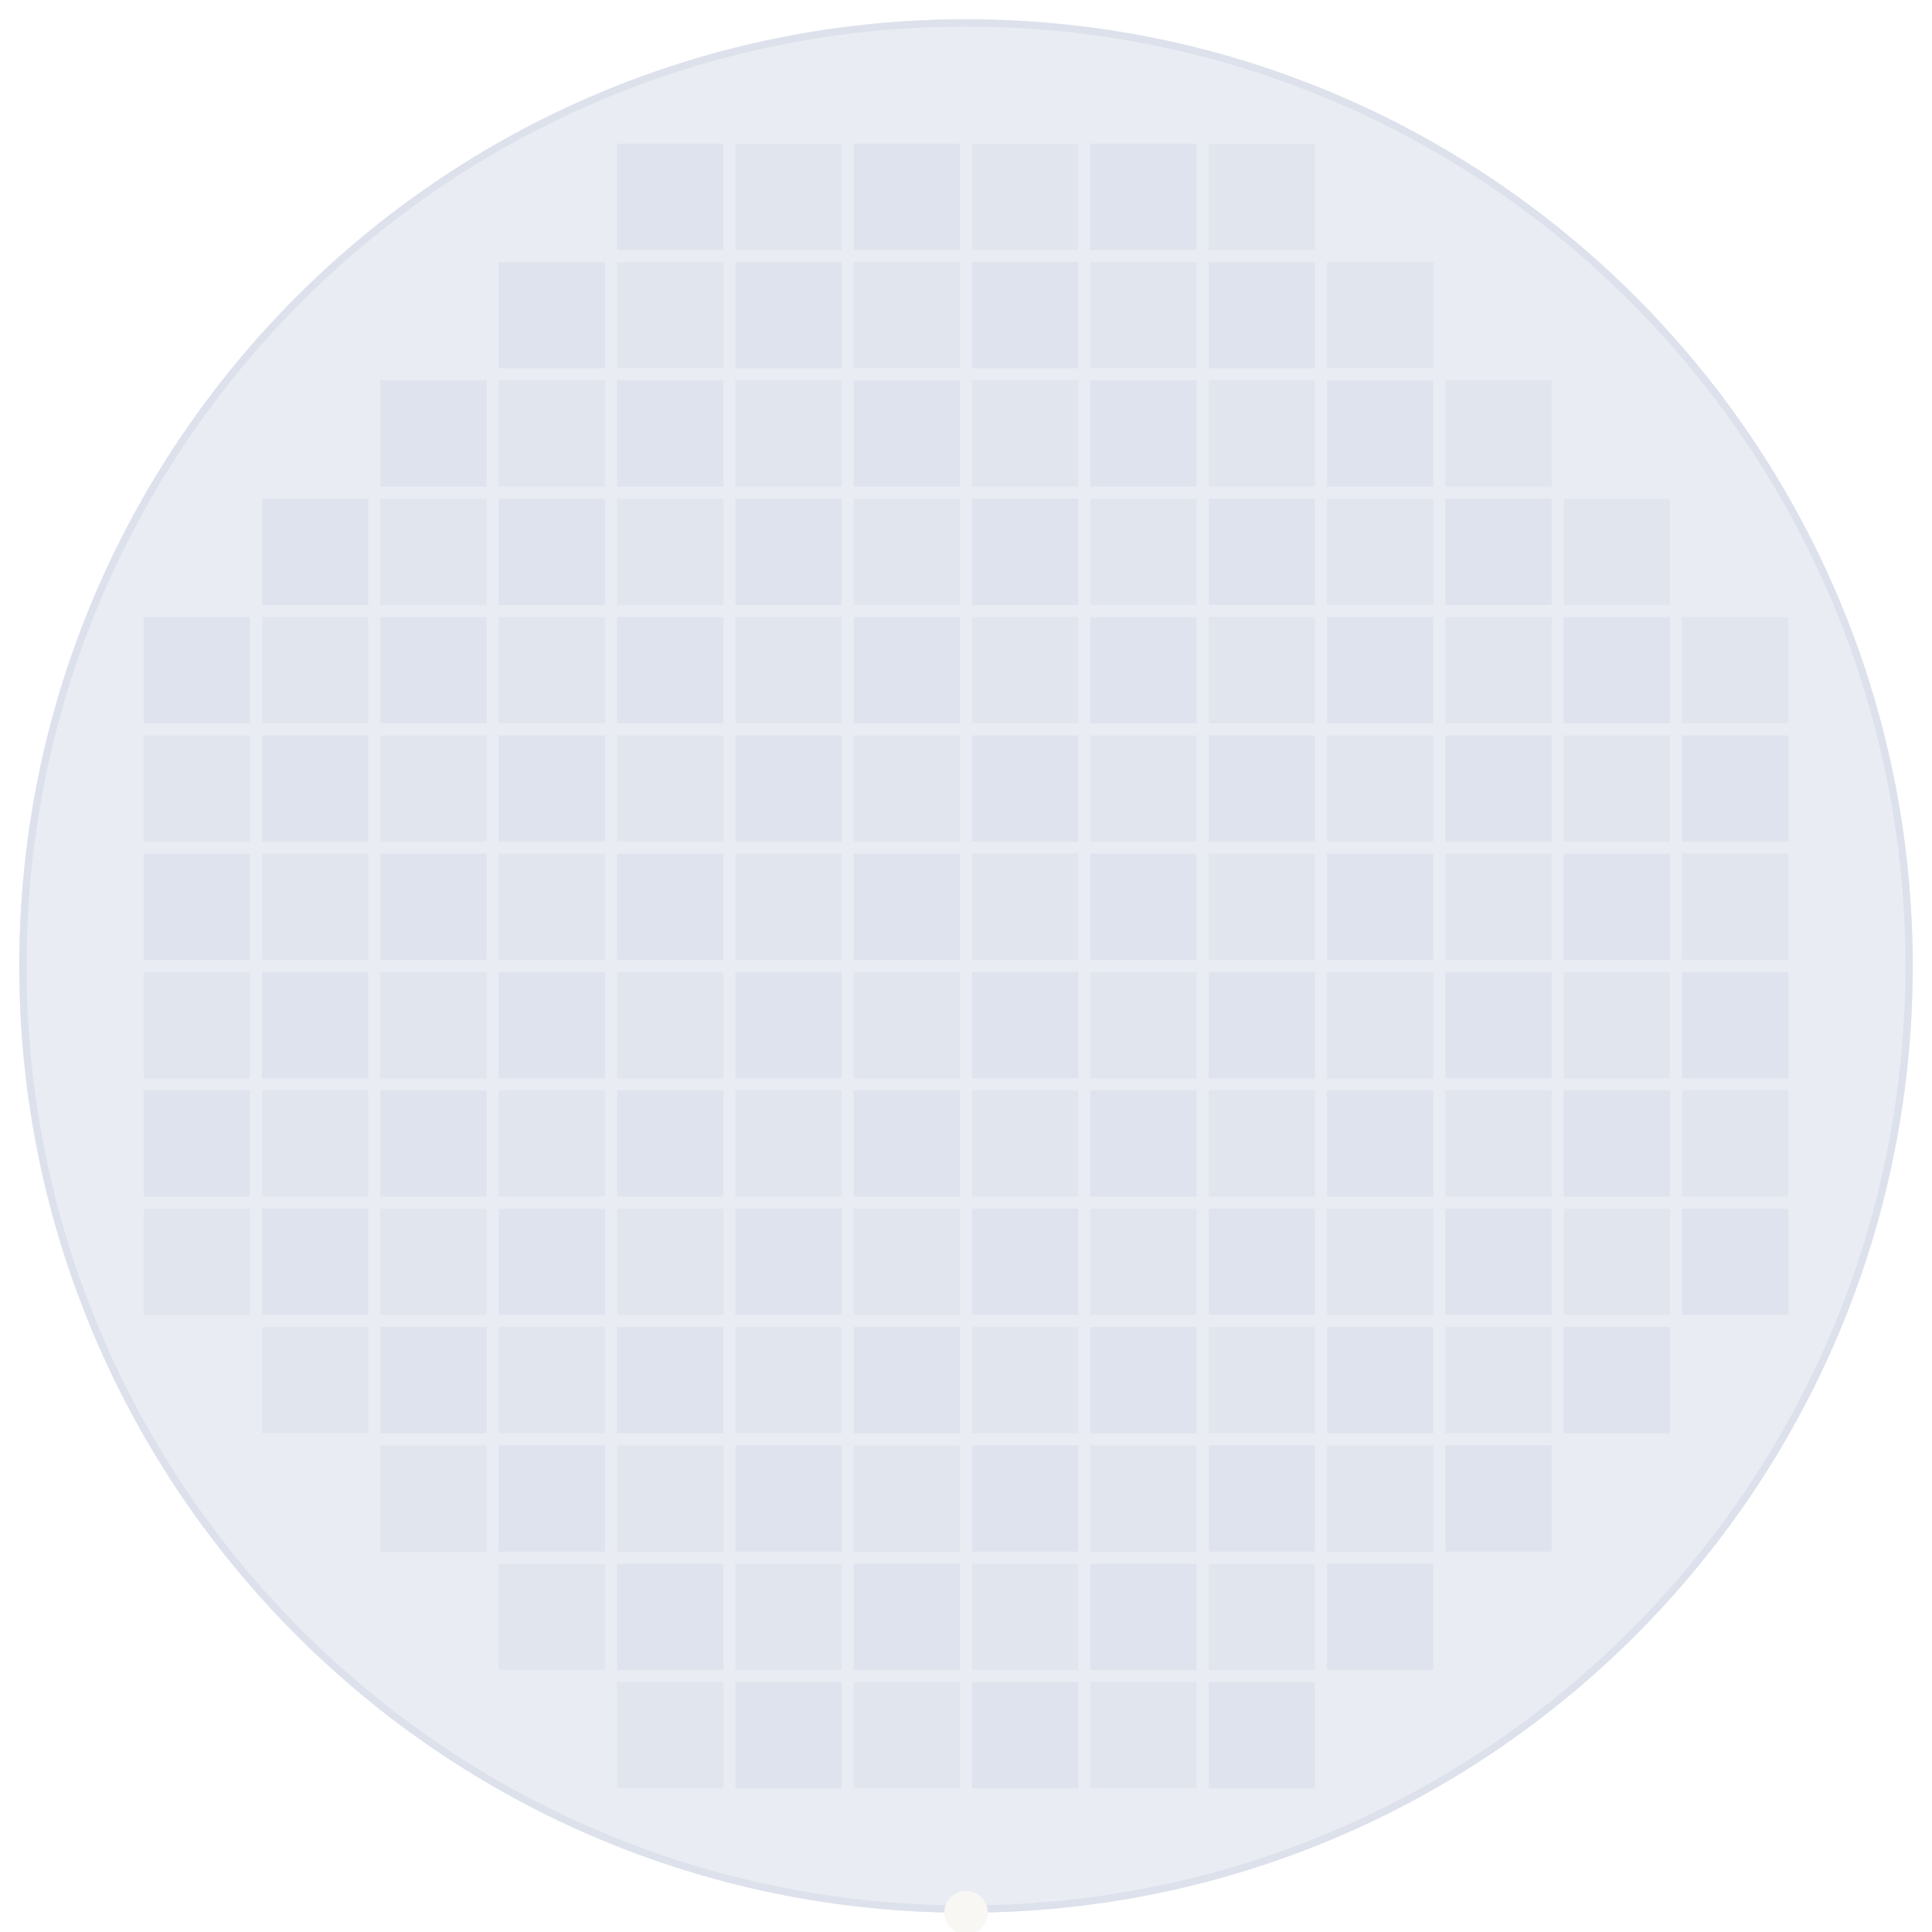
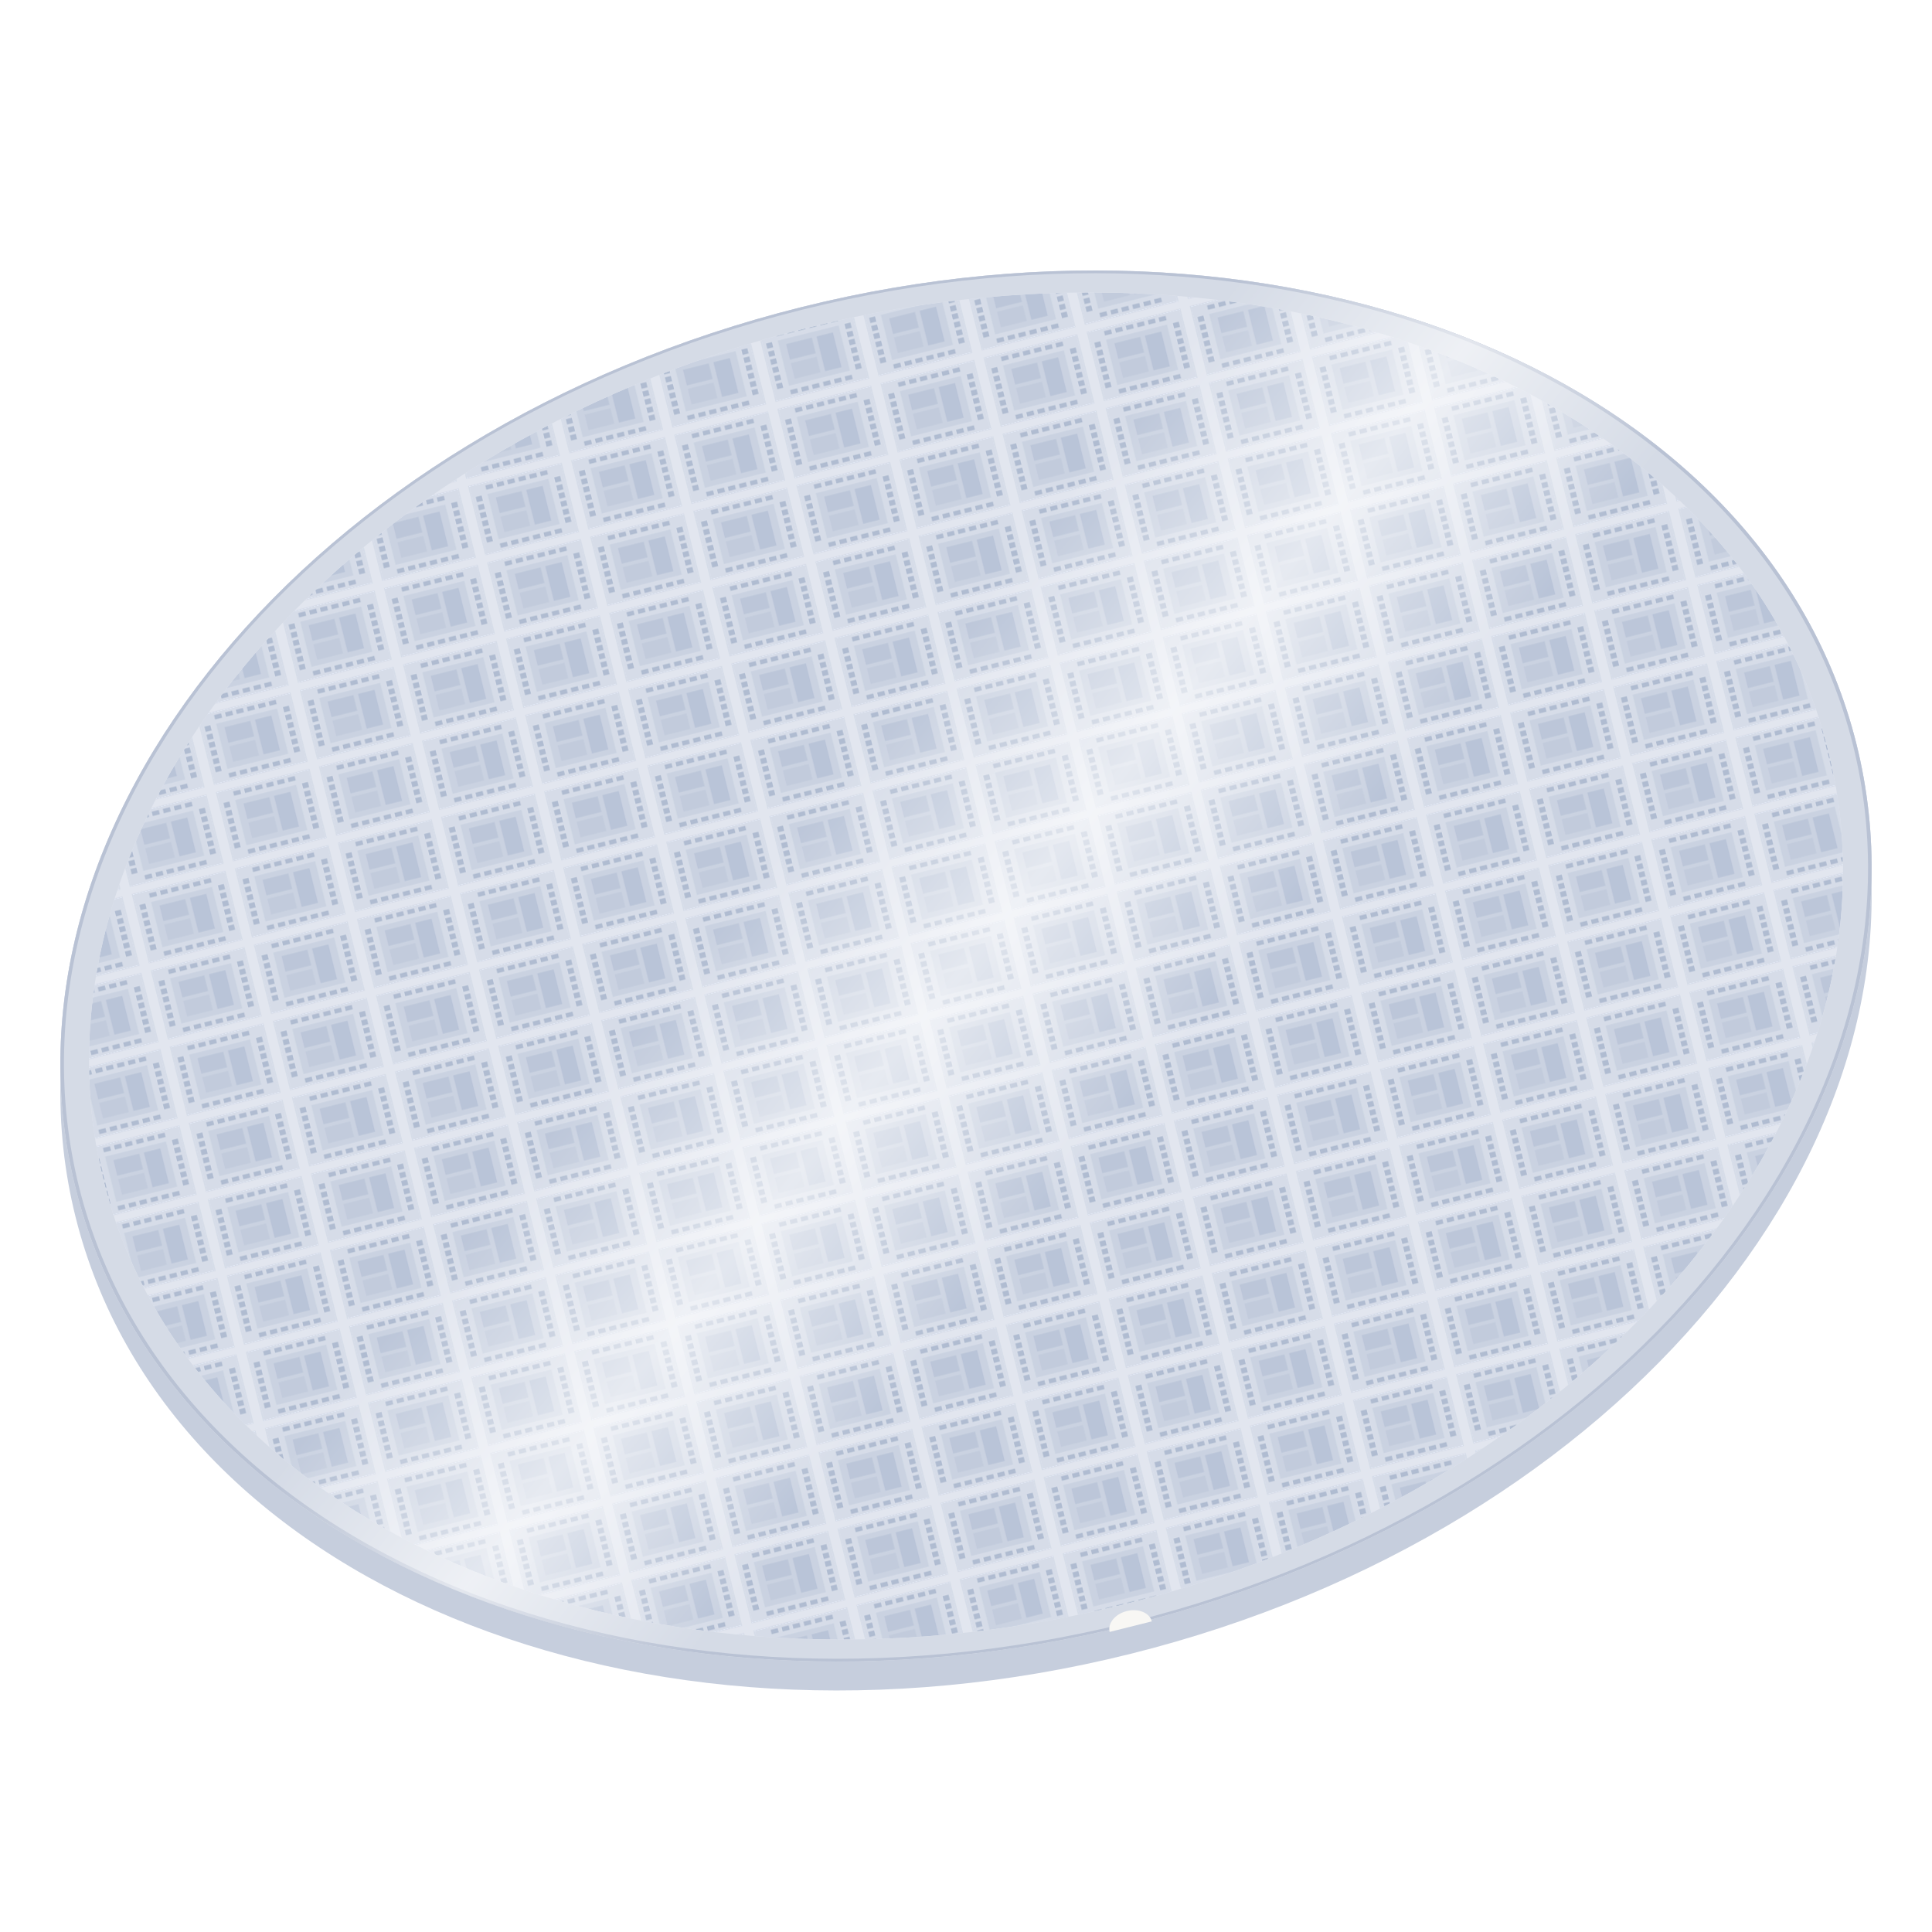
<svg xmlns="http://www.w3.org/2000/svg" viewBox="0 0 800 800" width="800" height="800">
  <defs>
    <clipPath id="w">
-       <circle cx="400" cy="400" r="392" />
+       <circle r="368" />
    </clipPath>
+     <pattern id="d" width="44" height="44" patternUnits="userSpaceOnUse" x="-22" y="-22">
+       <rect x="2" y="2" width="40" height="40" fill="#D6DCE8" />
+       <g transform="translate(2 2)">
+         <rect x="7" y="7" width="26" height="26" fill="#CAD2E1" />
+         <rect x="10" y="10" width="11" height="9" fill="#BCC6D9" />
+         <rect x="10" y="21" width="11" height="9" fill="#C2CBDC" />
+         <rect x="23" y="10" width="7" height="20" fill="#B9C4D8" />
+         <g fill="#B0BCD1">
+           <rect x="7.0" y="2" width="3" height="2.5" />
+           <rect x="7.0" y="35.5" width="3" height="2.5" />
+           <rect y="7.0" x="2" height="3" width="2.5" />
+           <rect y="7.0" x="35.5" height="3" width="2.5" />
+           <rect x="11.7" y="2" width="3" height="2.5" />
+           <rect x="11.7" y="35.5" width="3" height="2.5" />
+           <rect y="11.7" x="2" height="3" width="2.5" />
+           <rect y="11.7" x="35.5" height="3" width="2.5" />
+           <rect x="16.3" y="2" width="3" height="2.5" />
+           <rect x="16.3" y="35.5" width="3" height="2.5" />
+           <rect y="16.3" x="2" height="3" width="2.5" />
+           <rect y="16.3" x="35.5" height="3" width="2.5" />
+           <rect x="21.0" y="2" width="3" height="2.5" />
+           <rect x="21.0" y="35.5" width="3" height="2.5" />
+           <rect y="21.0" x="2" height="3" width="2.5" />
+           <rect y="21.0" x="35.5" height="3" width="2.5" />
+           <rect x="25.7" y="2" width="3" height="2.5" />
+           <rect x="25.7" y="35.5" width="3" height="2.5" />
+           <rect y="25.7" x="2" height="3" width="2.5" />
+           <rect y="25.7" x="35.5" height="3" width="2.5" />
+           <rect x="30.3" y="2" width="3" height="2.5" />
+           <rect x="30.3" y="35.5" width="3" height="2.5" />
+           <rect y="30.3" x="2" height="3" width="2.5" />
+           <rect y="30.3" x="35.5" height="3" width="2.5" />
+         </g>
+       </g>
+     </pattern>
+     <linearGradient id="sh" x1="0" y1="0" x2="1" y2="1">
+       <stop offset=".4" stop-color="#fff" stop-opacity="0" />
+       <stop offset=".5" stop-color="#fff" stop-opacity=".6" />
+       <stop offset=".6" stop-color="#fff" stop-opacity="0" />
+     </linearGradient>
  </defs>
-   <circle cx="400" cy="400" r="392" fill="#E9ECF3" />
-   <g clip-path="url(#w)">
-     <rect x="59.5" y="255.5" width="44" height="44" fill="#DFE3ED" />
-     <rect x="59.5" y="304.5" width="44" height="44" fill="#E1E5EE" />
-     <rect x="59.5" y="353.5" width="44" height="44" fill="#DFE3ED" />
-     <rect x="59.5" y="402.5" width="44" height="44" fill="#E1E5EE" />
-     <rect x="59.5" y="451.5" width="44" height="44" fill="#DFE3ED" />
-     <rect x="59.5" y="500.5" width="44" height="44" fill="#E1E5EE" />
-     <rect x="108.5" y="206.5" width="44" height="44" fill="#DFE3ED" />
-     <rect x="108.5" y="255.5" width="44" height="44" fill="#E1E5EE" />
-     <rect x="108.5" y="304.5" width="44" height="44" fill="#DFE3ED" />
-     <rect x="108.5" y="353.5" width="44" height="44" fill="#E1E5EE" />
-     <rect x="108.5" y="402.5" width="44" height="44" fill="#DFE3ED" />
-     <rect x="108.5" y="451.5" width="44" height="44" fill="#E1E5EE" />
-     <rect x="108.5" y="500.5" width="44" height="44" fill="#DFE3ED" />
-     <rect x="108.5" y="549.5" width="44" height="44" fill="#E1E5EE" />
-     <rect x="157.5" y="157.5" width="44" height="44" fill="#DFE3ED" />
-     <rect x="157.5" y="206.5" width="44" height="44" fill="#E1E5EE" />
-     <rect x="157.5" y="255.5" width="44" height="44" fill="#DFE3ED" />
-     <rect x="157.5" y="304.5" width="44" height="44" fill="#E1E5EE" />
-     <rect x="157.5" y="353.5" width="44" height="44" fill="#DFE3ED" />
-     <rect x="157.5" y="402.5" width="44" height="44" fill="#E1E5EE" />
-     <rect x="157.5" y="451.5" width="44" height="44" fill="#DFE3ED" />
-     <rect x="157.5" y="500.5" width="44" height="44" fill="#E1E5EE" />
-     <rect x="157.5" y="549.5" width="44" height="44" fill="#DFE3ED" />
-     <rect x="157.5" y="598.5" width="44" height="44" fill="#E1E5EE" />
-     <rect x="206.5" y="108.5" width="44" height="44" fill="#DFE3ED" />
-     <rect x="206.5" y="157.5" width="44" height="44" fill="#E1E5EE" />
-     <rect x="206.5" y="206.5" width="44" height="44" fill="#DFE3ED" />
-     <rect x="206.5" y="255.5" width="44" height="44" fill="#E1E5EE" />
-     <rect x="206.5" y="304.5" width="44" height="44" fill="#DFE3ED" />
-     <rect x="206.5" y="353.5" width="44" height="44" fill="#E1E5EE" />
-     <rect x="206.5" y="402.5" width="44" height="44" fill="#DFE3ED" />
-     <rect x="206.5" y="451.5" width="44" height="44" fill="#E1E5EE" />
-     <rect x="206.5" y="500.5" width="44" height="44" fill="#DFE3ED" />
-     <rect x="206.5" y="549.5" width="44" height="44" fill="#E1E5EE" />
-     <rect x="206.5" y="598.5" width="44" height="44" fill="#DFE3ED" />
-     <rect x="206.5" y="647.5" width="44" height="44" fill="#E1E5EE" />
-     <rect x="255.5" y="59.5" width="44" height="44" fill="#DFE3ED" />
-     <rect x="255.5" y="108.5" width="44" height="44" fill="#E1E5EE" />
-     <rect x="255.5" y="157.5" width="44" height="44" fill="#DFE3ED" />
-     <rect x="255.5" y="206.5" width="44" height="44" fill="#E1E5EE" />
-     <rect x="255.5" y="255.5" width="44" height="44" fill="#DFE3ED" />
-     <rect x="255.5" y="304.5" width="44" height="44" fill="#E1E5EE" />
-     <rect x="255.5" y="353.5" width="44" height="44" fill="#DFE3ED" />
-     <rect x="255.5" y="402.5" width="44" height="44" fill="#E1E5EE" />
-     <rect x="255.5" y="451.5" width="44" height="44" fill="#DFE3ED" />
-     <rect x="255.5" y="500.5" width="44" height="44" fill="#E1E5EE" />
-     <rect x="255.5" y="549.5" width="44" height="44" fill="#DFE3ED" />
-     <rect x="255.5" y="598.5" width="44" height="44" fill="#E1E5EE" />
-     <rect x="255.5" y="647.5" width="44" height="44" fill="#DFE3ED" />
-     <rect x="255.5" y="696.5" width="44" height="44" fill="#E1E5EE" />
-     <rect x="304.5" y="59.5" width="44" height="44" fill="#E1E5EE" />
-     <rect x="304.5" y="108.5" width="44" height="44" fill="#DFE3ED" />
-     <rect x="304.5" y="157.5" width="44" height="44" fill="#E1E5EE" />
-     <rect x="304.5" y="206.5" width="44" height="44" fill="#DFE3ED" />
-     <rect x="304.5" y="255.5" width="44" height="44" fill="#E1E5EE" />
-     <rect x="304.5" y="304.5" width="44" height="44" fill="#DFE3ED" />
-     <rect x="304.5" y="353.5" width="44" height="44" fill="#E1E5EE" />
-     <rect x="304.5" y="402.5" width="44" height="44" fill="#DFE3ED" />
-     <rect x="304.5" y="451.5" width="44" height="44" fill="#E1E5EE" />
-     <rect x="304.5" y="500.5" width="44" height="44" fill="#DFE3ED" />
-     <rect x="304.5" y="549.5" width="44" height="44" fill="#E1E5EE" />
-     <rect x="304.5" y="598.5" width="44" height="44" fill="#DFE3ED" />
-     <rect x="304.5" y="647.5" width="44" height="44" fill="#E1E5EE" />
-     <rect x="304.5" y="696.5" width="44" height="44" fill="#DFE3ED" />
-     <rect x="353.5" y="59.5" width="44" height="44" fill="#DFE3ED" />
-     <rect x="353.5" y="108.5" width="44" height="44" fill="#E1E5EE" />
-     <rect x="353.5" y="157.5" width="44" height="44" fill="#DFE3ED" />
-     <rect x="353.5" y="206.5" width="44" height="44" fill="#E1E5EE" />
-     <rect x="353.5" y="255.5" width="44" height="44" fill="#DFE3ED" />
-     <rect x="353.5" y="304.5" width="44" height="44" fill="#E1E5EE" />
-     <rect x="353.5" y="353.5" width="44" height="44" fill="#DFE3ED" />
-     <rect x="353.5" y="402.5" width="44" height="44" fill="#E1E5EE" />
-     <rect x="353.5" y="451.5" width="44" height="44" fill="#DFE3ED" />
-     <rect x="353.5" y="500.5" width="44" height="44" fill="#E1E5EE" />
-     <rect x="353.5" y="549.5" width="44" height="44" fill="#DFE3ED" />
-     <rect x="353.5" y="598.5" width="44" height="44" fill="#E1E5EE" />
-     <rect x="353.5" y="647.5" width="44" height="44" fill="#DFE3ED" />
-     <rect x="353.5" y="696.5" width="44" height="44" fill="#E1E5EE" />
-     <rect x="402.5" y="59.5" width="44" height="44" fill="#E1E5EE" />
-     <rect x="402.5" y="108.5" width="44" height="44" fill="#DFE3ED" />
-     <rect x="402.5" y="157.5" width="44" height="44" fill="#E1E5EE" />
-     <rect x="402.5" y="206.5" width="44" height="44" fill="#DFE3ED" />
-     <rect x="402.5" y="255.5" width="44" height="44" fill="#E1E5EE" />
-     <rect x="402.5" y="304.5" width="44" height="44" fill="#DFE3ED" />
-     <rect x="402.5" y="353.5" width="44" height="44" fill="#E1E5EE" />
-     <rect x="402.5" y="402.5" width="44" height="44" fill="#DFE3ED" />
-     <rect x="402.5" y="451.5" width="44" height="44" fill="#E1E5EE" />
-     <rect x="402.5" y="500.5" width="44" height="44" fill="#DFE3ED" />
-     <rect x="402.5" y="549.5" width="44" height="44" fill="#E1E5EE" />
-     <rect x="402.5" y="598.5" width="44" height="44" fill="#DFE3ED" />
-     <rect x="402.5" y="647.5" width="44" height="44" fill="#E1E5EE" />
-     <rect x="402.5" y="696.5" width="44" height="44" fill="#DFE3ED" />
-     <rect x="451.5" y="59.5" width="44" height="44" fill="#DFE3ED" />
-     <rect x="451.5" y="108.5" width="44" height="44" fill="#E1E5EE" />
-     <rect x="451.5" y="157.5" width="44" height="44" fill="#DFE3ED" />
-     <rect x="451.5" y="206.5" width="44" height="44" fill="#E1E5EE" />
-     <rect x="451.5" y="255.5" width="44" height="44" fill="#DFE3ED" />
-     <rect x="451.5" y="304.5" width="44" height="44" fill="#E1E5EE" />
-     <rect x="451.5" y="353.5" width="44" height="44" fill="#DFE3ED" />
-     <rect x="451.5" y="402.5" width="44" height="44" fill="#E1E5EE" />
-     <rect x="451.5" y="451.5" width="44" height="44" fill="#DFE3ED" />
-     <rect x="451.5" y="500.5" width="44" height="44" fill="#E1E5EE" />
-     <rect x="451.5" y="549.5" width="44" height="44" fill="#DFE3ED" />
-     <rect x="451.5" y="598.5" width="44" height="44" fill="#E1E5EE" />
-     <rect x="451.5" y="647.5" width="44" height="44" fill="#DFE3ED" />
-     <rect x="451.5" y="696.5" width="44" height="44" fill="#E1E5EE" />
-     <rect x="500.5" y="59.5" width="44" height="44" fill="#E1E5EE" />
-     <rect x="500.5" y="108.5" width="44" height="44" fill="#DFE3ED" />
-     <rect x="500.5" y="157.5" width="44" height="44" fill="#E1E5EE" />
-     <rect x="500.5" y="206.5" width="44" height="44" fill="#DFE3ED" />
-     <rect x="500.5" y="255.5" width="44" height="44" fill="#E1E5EE" />
-     <rect x="500.5" y="304.5" width="44" height="44" fill="#DFE3ED" />
-     <rect x="500.5" y="353.5" width="44" height="44" fill="#E1E5EE" />
-     <rect x="500.5" y="402.5" width="44" height="44" fill="#DFE3ED" />
-     <rect x="500.5" y="451.5" width="44" height="44" fill="#E1E5EE" />
-     <rect x="500.5" y="500.5" width="44" height="44" fill="#DFE3ED" />
-     <rect x="500.5" y="549.5" width="44" height="44" fill="#E1E5EE" />
-     <rect x="500.5" y="598.5" width="44" height="44" fill="#DFE3ED" />
-     <rect x="500.5" y="647.5" width="44" height="44" fill="#E1E5EE" />
-     <rect x="500.5" y="696.5" width="44" height="44" fill="#DFE3ED" />
-     <rect x="549.5" y="108.5" width="44" height="44" fill="#E1E5EE" />
-     <rect x="549.5" y="157.5" width="44" height="44" fill="#DFE3ED" />
-     <rect x="549.5" y="206.5" width="44" height="44" fill="#E1E5EE" />
-     <rect x="549.5" y="255.5" width="44" height="44" fill="#DFE3ED" />
-     <rect x="549.5" y="304.5" width="44" height="44" fill="#E1E5EE" />
-     <rect x="549.5" y="353.5" width="44" height="44" fill="#DFE3ED" />
-     <rect x="549.5" y="402.5" width="44" height="44" fill="#E1E5EE" />
-     <rect x="549.5" y="451.5" width="44" height="44" fill="#DFE3ED" />
-     <rect x="549.5" y="500.5" width="44" height="44" fill="#E1E5EE" />
-     <rect x="549.5" y="549.5" width="44" height="44" fill="#DFE3ED" />
-     <rect x="549.5" y="598.5" width="44" height="44" fill="#E1E5EE" />
-     <rect x="549.5" y="647.5" width="44" height="44" fill="#DFE3ED" />
-     <rect x="598.5" y="157.5" width="44" height="44" fill="#E1E5EE" />
-     <rect x="598.5" y="206.5" width="44" height="44" fill="#DFE3ED" />
-     <rect x="598.5" y="255.5" width="44" height="44" fill="#E1E5EE" />
-     <rect x="598.5" y="304.5" width="44" height="44" fill="#DFE3ED" />
-     <rect x="598.5" y="353.5" width="44" height="44" fill="#E1E5EE" />
-     <rect x="598.5" y="402.5" width="44" height="44" fill="#DFE3ED" />
-     <rect x="598.5" y="451.5" width="44" height="44" fill="#E1E5EE" />
-     <rect x="598.5" y="500.5" width="44" height="44" fill="#DFE3ED" />
-     <rect x="598.5" y="549.5" width="44" height="44" fill="#E1E5EE" />
-     <rect x="598.5" y="598.5" width="44" height="44" fill="#DFE3ED" />
-     <rect x="647.5" y="206.5" width="44" height="44" fill="#E1E5EE" />
-     <rect x="647.5" y="255.5" width="44" height="44" fill="#DFE3ED" />
-     <rect x="647.5" y="304.5" width="44" height="44" fill="#E1E5EE" />
-     <rect x="647.5" y="353.5" width="44" height="44" fill="#DFE3ED" />
-     <rect x="647.5" y="402.5" width="44" height="44" fill="#E1E5EE" />
-     <rect x="647.5" y="451.5" width="44" height="44" fill="#DFE3ED" />
-     <rect x="647.5" y="500.5" width="44" height="44" fill="#E1E5EE" />
-     <rect x="647.5" y="549.5" width="44" height="44" fill="#DFE3ED" />
-     <rect x="696.5" y="255.5" width="44" height="44" fill="#E1E5EE" />
-     <rect x="696.5" y="304.5" width="44" height="44" fill="#DFE3ED" />
-     <rect x="696.5" y="353.5" width="44" height="44" fill="#E1E5EE" />
-     <rect x="696.5" y="402.5" width="44" height="44" fill="#DFE3ED" />
-     <rect x="696.5" y="451.5" width="44" height="44" fill="#E1E5EE" />
-     <rect x="696.5" y="500.5" width="44" height="44" fill="#DFE3ED" />
+   <g transform="translate(400 412) rotate(-14) scale(1 0.74)">
+     <circle r="380" fill="#C6CEDD" />
  </g>
-   <circle cx="400" cy="400" r="390.5" fill="none" stroke="#DCE1EB" stroke-width="3" />
-   <circle cx="400" cy="792" r="9" fill="#F8F7F4" />
+   <g transform="translate(400 400) rotate(-14) scale(1 0.74)">
+     <circle r="380" fill="#E2E6EF" />
+     <rect x="-380" y="-380" width="760" height="760" fill="url(#d)" clip-path="url(#w)" />
+     <circle r="374" fill="none" stroke="#D5DBE6" stroke-width="12" />
+     <circle r="379.25" fill="none" stroke="#B9C2D4" stroke-width="1.5" />
+     <circle r="380" fill="url(#sh)" />
+     <path d="M -9 381 A 9 9 0 0 1 9 381 Z" fill="#F8F7F4" />
+   </g>
</svg>
